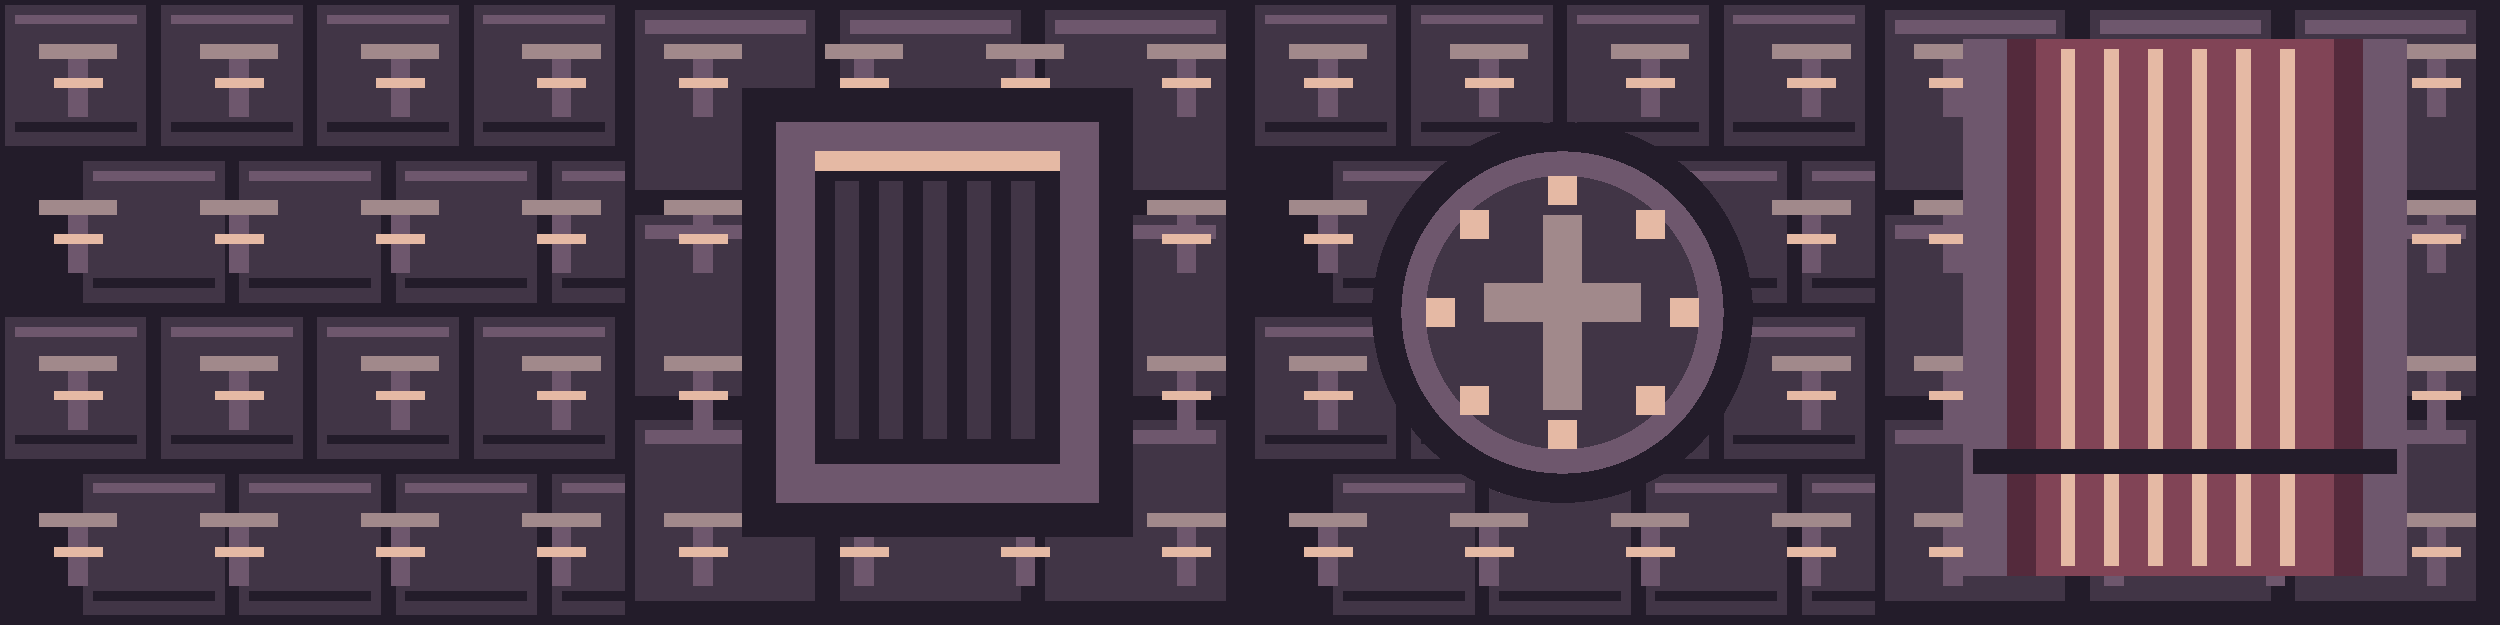
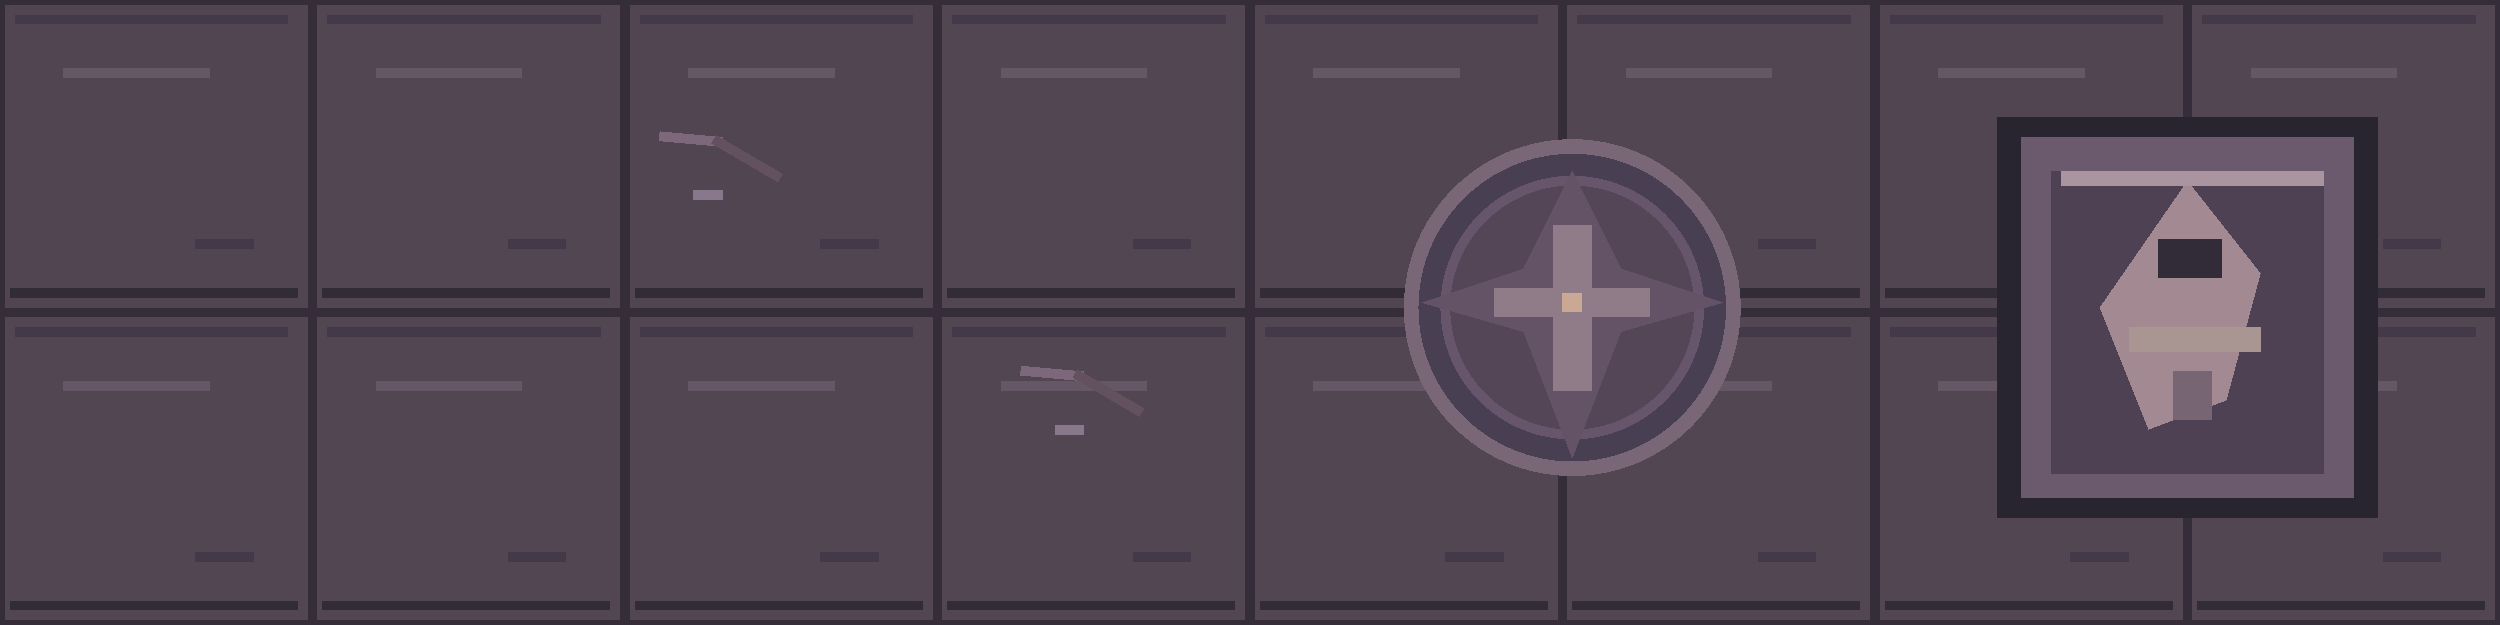
<svg xmlns="http://www.w3.org/2000/svg" width="512" height="128" viewBox="0 0 512 128" shape-rendering="crispEdges">
  <g transform="translate(0,0)">
-     <rect x="0" y="0" width="128" height="128" fill="#231c2a" />
-     <rect x="1" y="1" width="29" height="29" fill="#413546" />
-     <rect x="3" y="3" width="25" height="2" fill="#6e576d" />
-     <rect x="3" y="25" width="25" height="2" fill="#231c2a" />
-     <rect x="33" y="1" width="29" height="29" fill="#413546" />
-     <rect x="35" y="3" width="25" height="2" fill="#6e576d" />
-     <rect x="35" y="25" width="25" height="2" fill="#231c2a" />
-     <rect x="65" y="1" width="29" height="29" fill="#413546" />
-     <rect x="67" y="3" width="25" height="2" fill="#6e576d" />
-     <rect x="67" y="25" width="25" height="2" fill="#231c2a" />
-     <rect x="97" y="1" width="29" height="29" fill="#413546" />
-     <rect x="99" y="3" width="25" height="2" fill="#6e576d" />
-     <rect x="99" y="25" width="25" height="2" fill="#231c2a" />
-     <rect x="17" y="33" width="29" height="29" fill="#413546" />
-     <rect x="19" y="35" width="25" height="2" fill="#6e576d" />
-     <rect x="19" y="57" width="25" height="2" fill="#231c2a" />
-     <rect x="49" y="33" width="29" height="29" fill="#413546" />
-     <rect x="51" y="35" width="25" height="2" fill="#6e576d" />
-     <rect x="51" y="57" width="25" height="2" fill="#231c2a" />
-     <rect x="81" y="33" width="29" height="29" fill="#413546" />
-     <rect x="83" y="35" width="25" height="2" fill="#6e576d" />
-     <rect x="83" y="57" width="25" height="2" fill="#231c2a" />
-     <rect x="113" y="33" width="29" height="29" fill="#413546" />
-     <rect x="115" y="35" width="25" height="2" fill="#6e576d" />
-     <rect x="115" y="57" width="25" height="2" fill="#231c2a" />
-     <rect x="1" y="65" width="29" height="29" fill="#413546" />
-     <rect x="3" y="67" width="25" height="2" fill="#6e576d" />
-     <rect x="3" y="89" width="25" height="2" fill="#231c2a" />
-     <rect x="33" y="65" width="29" height="29" fill="#413546" />
-     <rect x="35" y="67" width="25" height="2" fill="#6e576d" />
-     <rect x="35" y="89" width="25" height="2" fill="#231c2a" />
-     <rect x="65" y="65" width="29" height="29" fill="#413546" />
-     <rect x="67" y="67" width="25" height="2" fill="#6e576d" />
-     <rect x="67" y="89" width="25" height="2" fill="#231c2a" />
-     <rect x="97" y="65" width="29" height="29" fill="#413546" />
-     <rect x="99" y="67" width="25" height="2" fill="#6e576d" />
-     <rect x="99" y="89" width="25" height="2" fill="#231c2a" />
-     <rect x="17" y="97" width="29" height="29" fill="#413546" />
-     <rect x="19" y="99" width="25" height="2" fill="#6e576d" />
-     <rect x="19" y="121" width="25" height="2" fill="#231c2a" />
-     <rect x="49" y="97" width="29" height="29" fill="#413546" />
-     <rect x="51" y="99" width="25" height="2" fill="#6e576d" />
-     <rect x="51" y="121" width="25" height="2" fill="#231c2a" />
-     <rect x="81" y="97" width="29" height="29" fill="#413546" />
-     <rect x="83" y="99" width="25" height="2" fill="#6e576d" />
-     <rect x="83" y="121" width="25" height="2" fill="#231c2a" />
-     <rect x="113" y="97" width="29" height="29" fill="#413546" />
-     <rect x="115" y="99" width="25" height="2" fill="#6e576d" />
-     <rect x="115" y="121" width="25" height="2" fill="#231c2a" />
-     <rect x="8" y="9" width="16" height="3" fill="#a1898b" />
-     <rect x="14" y="12" width="4" height="12" fill="#6e576d" />
-     <rect x="11" y="16" width="10" height="2" fill="#e5b9a4" />
-     <rect x="41" y="9" width="16" height="3" fill="#a1898b" />
-     <rect x="47" y="12" width="4" height="12" fill="#6e576d" />
-     <rect x="44" y="16" width="10" height="2" fill="#e5b9a4" />
-     <rect x="74" y="9" width="16" height="3" fill="#a1898b" />
-     <rect x="80" y="12" width="4" height="12" fill="#6e576d" />
-     <rect x="77" y="16" width="10" height="2" fill="#e5b9a4" />
-     <rect x="107" y="9" width="16" height="3" fill="#a1898b" />
-     <rect x="113" y="12" width="4" height="12" fill="#6e576d" />
-     <rect x="110" y="16" width="10" height="2" fill="#e5b9a4" />
-     <rect x="8" y="41" width="16" height="3" fill="#a1898b" />
-     <rect x="14" y="44" width="4" height="12" fill="#6e576d" />
-     <rect x="11" y="48" width="10" height="2" fill="#e5b9a4" />
-     <rect x="41" y="41" width="16" height="3" fill="#a1898b" />
-     <rect x="47" y="44" width="4" height="12" fill="#6e576d" />
-     <rect x="44" y="48" width="10" height="2" fill="#e5b9a4" />
-     <rect x="74" y="41" width="16" height="3" fill="#a1898b" />
-     <rect x="80" y="44" width="4" height="12" fill="#6e576d" />
-     <rect x="77" y="48" width="10" height="2" fill="#e5b9a4" />
-     <rect x="107" y="41" width="16" height="3" fill="#a1898b" />
-     <rect x="113" y="44" width="4" height="12" fill="#6e576d" />
-     <rect x="110" y="48" width="10" height="2" fill="#e5b9a4" />
-     <rect x="8" y="73" width="16" height="3" fill="#a1898b" />
-     <rect x="14" y="76" width="4" height="12" fill="#6e576d" />
-     <rect x="11" y="80" width="10" height="2" fill="#e5b9a4" />
-     <rect x="41" y="73" width="16" height="3" fill="#a1898b" />
-     <rect x="47" y="76" width="4" height="12" fill="#6e576d" />
-     <rect x="44" y="80" width="10" height="2" fill="#e5b9a4" />
-     <rect x="74" y="73" width="16" height="3" fill="#a1898b" />
-     <rect x="80" y="76" width="4" height="12" fill="#6e576d" />
-     <rect x="77" y="80" width="10" height="2" fill="#e5b9a4" />
-     <rect x="107" y="73" width="16" height="3" fill="#a1898b" />
-     <rect x="113" y="76" width="4" height="12" fill="#6e576d" />
-     <rect x="110" y="80" width="10" height="2" fill="#e5b9a4" />
-     <rect x="8" y="105" width="16" height="3" fill="#a1898b" />
-     <rect x="14" y="108" width="4" height="12" fill="#6e576d" />
-     <rect x="11" y="112" width="10" height="2" fill="#e5b9a4" />
-     <rect x="41" y="105" width="16" height="3" fill="#a1898b" />
-     <rect x="47" y="108" width="4" height="12" fill="#6e576d" />
-     <rect x="44" y="112" width="10" height="2" fill="#e5b9a4" />
-     <rect x="74" y="105" width="16" height="3" fill="#a1898b" />
-     <rect x="80" y="108" width="4" height="12" fill="#6e576d" />
-     <rect x="77" y="112" width="10" height="2" fill="#e5b9a4" />
-     <rect x="107" y="105" width="16" height="3" fill="#a1898b" />
-     <rect x="113" y="108" width="4" height="12" fill="#6e576d" />
-     <rect x="110" y="112" width="10" height="2" fill="#e5b9a4" />
+     <rect x="0" y="0" width="128" height="128" fill="#352d3a" />
+     <rect x="1" y="1" width="62" height="62" fill="#514552" />
+     <rect x="3" y="3" width="56" height="2" fill="#443948" />
+     <rect x="2" y="59" width="59" height="2" fill="#322b38" />
+     <rect x="13" y="14" width="30" height="2" fill="#665766" />
+     <rect x="40" y="49" width="12" height="2" fill="#443948" />
+     <rect x="65" y="1" width="62" height="62" fill="#514652" />
+     <rect x="67" y="3" width="56" height="2" fill="#443948" />
+     <rect x="66" y="59" width="59" height="2" fill="#322b38" />
+     <rect x="77" y="14" width="30" height="2" fill="#665766" />
+     <rect x="104" y="49" width="12" height="2" fill="#443948" />
+     <rect x="1" y="65" width="62" height="62" fill="#514652" />
+     <rect x="3" y="67" width="56" height="2" fill="#443948" />
+     <rect x="2" y="123" width="59" height="2" fill="#322b38" />
+     <rect x="13" y="78" width="30" height="2" fill="#665766" />
+     <rect x="40" y="113" width="12" height="2" fill="#443948" />
+     <rect x="65" y="65" width="62" height="62" fill="#514652" />
+     <rect x="67" y="67" width="56" height="2" fill="#443948" />
+     <rect x="66" y="123" width="59" height="2" fill="#322b38" />
+     <rect x="77" y="78" width="30" height="2" fill="#665766" />
+     <rect x="104" y="113" width="12" height="2" fill="#443948" />
  </g>
  <g transform="translate(128,0)">
-     <rect x="0" y="0" width="128" height="128" fill="#231c2a" />
-     <rect x="2" y="2" width="37" height="37" fill="#413546" />
-     <rect x="4" y="4" width="33" height="3" fill="#6e576d" />
-     <rect x="44" y="2" width="37" height="37" fill="#413546" />
-     <rect x="46" y="4" width="33" height="3" fill="#6e576d" />
-     <rect x="86" y="2" width="37" height="37" fill="#413546" />
-     <rect x="88" y="4" width="33" height="3" fill="#6e576d" />
-     <rect x="128" y="2" width="37" height="37" fill="#413546" />
-     <rect x="130" y="4" width="33" height="3" fill="#6e576d" />
-     <rect x="2" y="44" width="37" height="37" fill="#413546" />
-     <rect x="4" y="46" width="33" height="3" fill="#6e576d" />
-     <rect x="44" y="44" width="37" height="37" fill="#413546" />
-     <rect x="46" y="46" width="33" height="3" fill="#6e576d" />
-     <rect x="86" y="44" width="37" height="37" fill="#413546" />
-     <rect x="88" y="46" width="33" height="3" fill="#6e576d" />
-     <rect x="128" y="44" width="37" height="37" fill="#413546" />
-     <rect x="130" y="46" width="33" height="3" fill="#6e576d" />
-     <rect x="2" y="86" width="37" height="37" fill="#413546" />
-     <rect x="4" y="88" width="33" height="3" fill="#6e576d" />
-     <rect x="44" y="86" width="37" height="37" fill="#413546" />
-     <rect x="46" y="88" width="33" height="3" fill="#6e576d" />
-     <rect x="86" y="86" width="37" height="37" fill="#413546" />
-     <rect x="88" y="88" width="33" height="3" fill="#6e576d" />
-     <rect x="128" y="86" width="37" height="37" fill="#413546" />
-     <rect x="130" y="88" width="33" height="3" fill="#6e576d" />
-     <rect x="2" y="128" width="37" height="37" fill="#413546" />
-     <rect x="4" y="130" width="33" height="3" fill="#6e576d" />
-     <rect x="44" y="128" width="37" height="37" fill="#413546" />
-     <rect x="46" y="130" width="33" height="3" fill="#6e576d" />
-     <rect x="86" y="128" width="37" height="37" fill="#413546" />
-     <rect x="88" y="130" width="33" height="3" fill="#6e576d" />
-     <rect x="128" y="128" width="37" height="37" fill="#413546" />
-     <rect x="130" y="130" width="33" height="3" fill="#6e576d" />
-     <rect x="8" y="9" width="16" height="3" fill="#a1898b" />
-     <rect x="14" y="12" width="4" height="12" fill="#6e576d" />
-     <rect x="11" y="16" width="10" height="2" fill="#e5b9a4" />
-     <rect x="41" y="9" width="16" height="3" fill="#a1898b" />
-     <rect x="47" y="12" width="4" height="12" fill="#6e576d" />
-     <rect x="44" y="16" width="10" height="2" fill="#e5b9a4" />
-     <rect x="74" y="9" width="16" height="3" fill="#a1898b" />
-     <rect x="80" y="12" width="4" height="12" fill="#6e576d" />
-     <rect x="77" y="16" width="10" height="2" fill="#e5b9a4" />
-     <rect x="107" y="9" width="16" height="3" fill="#a1898b" />
-     <rect x="113" y="12" width="4" height="12" fill="#6e576d" />
-     <rect x="110" y="16" width="10" height="2" fill="#e5b9a4" />
-     <rect x="8" y="41" width="16" height="3" fill="#a1898b" />
-     <rect x="14" y="44" width="4" height="12" fill="#6e576d" />
-     <rect x="11" y="48" width="10" height="2" fill="#e5b9a4" />
-     <rect x="41" y="41" width="16" height="3" fill="#a1898b" />
-     <rect x="47" y="44" width="4" height="12" fill="#6e576d" />
-     <rect x="44" y="48" width="10" height="2" fill="#e5b9a4" />
-     <rect x="74" y="41" width="16" height="3" fill="#a1898b" />
-     <rect x="80" y="44" width="4" height="12" fill="#6e576d" />
-     <rect x="77" y="48" width="10" height="2" fill="#e5b9a4" />
-     <rect x="107" y="41" width="16" height="3" fill="#a1898b" />
-     <rect x="113" y="44" width="4" height="12" fill="#6e576d" />
-     <rect x="110" y="48" width="10" height="2" fill="#e5b9a4" />
-     <rect x="8" y="73" width="16" height="3" fill="#a1898b" />
-     <rect x="14" y="76" width="4" height="12" fill="#6e576d" />
-     <rect x="11" y="80" width="10" height="2" fill="#e5b9a4" />
-     <rect x="41" y="73" width="16" height="3" fill="#a1898b" />
-     <rect x="47" y="76" width="4" height="12" fill="#6e576d" />
-     <rect x="44" y="80" width="10" height="2" fill="#e5b9a4" />
-     <rect x="74" y="73" width="16" height="3" fill="#a1898b" />
-     <rect x="80" y="76" width="4" height="12" fill="#6e576d" />
-     <rect x="77" y="80" width="10" height="2" fill="#e5b9a4" />
-     <rect x="107" y="73" width="16" height="3" fill="#a1898b" />
-     <rect x="113" y="76" width="4" height="12" fill="#6e576d" />
-     <rect x="110" y="80" width="10" height="2" fill="#e5b9a4" />
-     <rect x="8" y="105" width="16" height="3" fill="#a1898b" />
-     <rect x="14" y="108" width="4" height="12" fill="#6e576d" />
-     <rect x="11" y="112" width="10" height="2" fill="#e5b9a4" />
-     <rect x="41" y="105" width="16" height="3" fill="#a1898b" />
-     <rect x="47" y="108" width="4" height="12" fill="#6e576d" />
-     <rect x="44" y="112" width="10" height="2" fill="#e5b9a4" />
-     <rect x="74" y="105" width="16" height="3" fill="#a1898b" />
-     <rect x="80" y="108" width="4" height="12" fill="#6e576d" />
-     <rect x="77" y="112" width="10" height="2" fill="#e5b9a4" />
-     <rect x="107" y="105" width="16" height="3" fill="#a1898b" />
-     <rect x="113" y="108" width="4" height="12" fill="#6e576d" />
-     <rect x="110" y="112" width="10" height="2" fill="#e5b9a4" />
-     <rect x="24" y="18" width="80" height="92" fill="#231c2a" />
-     <rect x="31" y="25" width="66" height="78" fill="#6e576d" />
-     <rect x="39" y="33" width="50" height="62" fill="#231c2a" />
-     <rect x="43" y="37" width="5" height="53" fill="#413546" />
-     <rect x="52" y="37" width="5" height="53" fill="#413546" />
-     <rect x="61" y="37" width="5" height="53" fill="#413546" />
-     <rect x="70" y="37" width="5" height="53" fill="#413546" />
-     <rect x="79" y="37" width="5" height="53" fill="#413546" />
-     <rect x="39" y="31" width="50" height="4" fill="#e5b9a4" />
+     <rect x="0" y="0" width="128" height="128" fill="#352d3a" />
+     <rect x="1" y="1" width="62" height="62" fill="#514552" />
+     <rect x="3" y="3" width="56" height="2" fill="#443948" />
+     <rect x="2" y="59" width="59" height="2" fill="#322b38" />
+     <rect x="13" y="14" width="30" height="2" fill="#665766" />
+     <rect x="40" y="49" width="12" height="2" fill="#443948" />
+     <rect x="65" y="1" width="62" height="62" fill="#514652" />
+     <rect x="67" y="3" width="56" height="2" fill="#443948" />
+     <rect x="66" y="59" width="59" height="2" fill="#322b38" />
+     <rect x="77" y="14" width="30" height="2" fill="#665766" />
+     <rect x="104" y="49" width="12" height="2" fill="#443948" />
+     <rect x="1" y="65" width="62" height="62" fill="#514652" />
+     <rect x="3" y="67" width="56" height="2" fill="#443948" />
+     <rect x="2" y="123" width="59" height="2" fill="#322b38" />
+     <rect x="13" y="78" width="30" height="2" fill="#665766" />
+     <rect x="40" y="113" width="12" height="2" fill="#443948" />
+     <rect x="65" y="65" width="62" height="62" fill="#514652" />
+     <rect x="67" y="67" width="56" height="2" fill="#443948" />
+     <rect x="66" y="123" width="59" height="2" fill="#322b38" />
+     <rect x="77" y="78" width="30" height="2" fill="#665766" />
+     <rect x="104" y="113" width="12" height="2" fill="#443948" />
+     <path d="M8 28L19 29" stroke="#7c677b" stroke-width="2" fill="none" stroke-linecap="square" />
+     <path d="M19 29L31 36" stroke="#635160" stroke-width="2" fill="none" stroke-linecap="square" />
+     <rect x="14" y="39" width="6" height="2" fill="#89778b" />
+     <path d="M82 76L93 77" stroke="#7c677b" stroke-width="2" fill="none" stroke-linecap="square" />
+     <path d="M93 77L105 84" stroke="#635160" stroke-width="2" fill="none" stroke-linecap="square" />
+     <rect x="88" y="87" width="6" height="2" fill="#89778b" />
  </g>
  <g transform="translate(256,0)">
-     <rect x="0" y="0" width="128" height="128" fill="#231c2a" />
-     <rect x="1" y="1" width="29" height="29" fill="#413546" />
-     <rect x="3" y="3" width="25" height="2" fill="#6e576d" />
-     <rect x="3" y="25" width="25" height="2" fill="#231c2a" />
-     <rect x="33" y="1" width="29" height="29" fill="#413546" />
-     <rect x="35" y="3" width="25" height="2" fill="#6e576d" />
-     <rect x="35" y="25" width="25" height="2" fill="#231c2a" />
-     <rect x="65" y="1" width="29" height="29" fill="#413546" />
-     <rect x="67" y="3" width="25" height="2" fill="#6e576d" />
-     <rect x="67" y="25" width="25" height="2" fill="#231c2a" />
-     <rect x="97" y="1" width="29" height="29" fill="#413546" />
-     <rect x="99" y="3" width="25" height="2" fill="#6e576d" />
-     <rect x="99" y="25" width="25" height="2" fill="#231c2a" />
-     <rect x="17" y="33" width="29" height="29" fill="#413546" />
-     <rect x="19" y="35" width="25" height="2" fill="#6e576d" />
-     <rect x="19" y="57" width="25" height="2" fill="#231c2a" />
-     <rect x="49" y="33" width="29" height="29" fill="#413546" />
-     <rect x="51" y="35" width="25" height="2" fill="#6e576d" />
-     <rect x="51" y="57" width="25" height="2" fill="#231c2a" />
-     <rect x="81" y="33" width="29" height="29" fill="#413546" />
-     <rect x="83" y="35" width="25" height="2" fill="#6e576d" />
-     <rect x="83" y="57" width="25" height="2" fill="#231c2a" />
-     <rect x="113" y="33" width="29" height="29" fill="#413546" />
-     <rect x="115" y="35" width="25" height="2" fill="#6e576d" />
-     <rect x="115" y="57" width="25" height="2" fill="#231c2a" />
-     <rect x="1" y="65" width="29" height="29" fill="#413546" />
-     <rect x="3" y="67" width="25" height="2" fill="#6e576d" />
-     <rect x="3" y="89" width="25" height="2" fill="#231c2a" />
-     <rect x="33" y="65" width="29" height="29" fill="#413546" />
-     <rect x="35" y="67" width="25" height="2" fill="#6e576d" />
-     <rect x="35" y="89" width="25" height="2" fill="#231c2a" />
-     <rect x="65" y="65" width="29" height="29" fill="#413546" />
-     <rect x="67" y="67" width="25" height="2" fill="#6e576d" />
-     <rect x="67" y="89" width="25" height="2" fill="#231c2a" />
-     <rect x="97" y="65" width="29" height="29" fill="#413546" />
-     <rect x="99" y="67" width="25" height="2" fill="#6e576d" />
-     <rect x="99" y="89" width="25" height="2" fill="#231c2a" />
-     <rect x="17" y="97" width="29" height="29" fill="#413546" />
-     <rect x="19" y="99" width="25" height="2" fill="#6e576d" />
-     <rect x="19" y="121" width="25" height="2" fill="#231c2a" />
-     <rect x="49" y="97" width="29" height="29" fill="#413546" />
-     <rect x="51" y="99" width="25" height="2" fill="#6e576d" />
-     <rect x="51" y="121" width="25" height="2" fill="#231c2a" />
-     <rect x="81" y="97" width="29" height="29" fill="#413546" />
-     <rect x="83" y="99" width="25" height="2" fill="#6e576d" />
-     <rect x="83" y="121" width="25" height="2" fill="#231c2a" />
-     <rect x="113" y="97" width="29" height="29" fill="#413546" />
-     <rect x="115" y="99" width="25" height="2" fill="#6e576d" />
-     <rect x="115" y="121" width="25" height="2" fill="#231c2a" />
-     <rect x="8" y="9" width="16" height="3" fill="#a1898b" />
-     <rect x="14" y="12" width="4" height="12" fill="#6e576d" />
-     <rect x="11" y="16" width="10" height="2" fill="#e5b9a4" />
-     <rect x="41" y="9" width="16" height="3" fill="#a1898b" />
-     <rect x="47" y="12" width="4" height="12" fill="#6e576d" />
-     <rect x="44" y="16" width="10" height="2" fill="#e5b9a4" />
-     <rect x="74" y="9" width="16" height="3" fill="#a1898b" />
-     <rect x="80" y="12" width="4" height="12" fill="#6e576d" />
-     <rect x="77" y="16" width="10" height="2" fill="#e5b9a4" />
-     <rect x="107" y="9" width="16" height="3" fill="#a1898b" />
-     <rect x="113" y="12" width="4" height="12" fill="#6e576d" />
-     <rect x="110" y="16" width="10" height="2" fill="#e5b9a4" />
-     <rect x="8" y="41" width="16" height="3" fill="#a1898b" />
-     <rect x="14" y="44" width="4" height="12" fill="#6e576d" />
-     <rect x="11" y="48" width="10" height="2" fill="#e5b9a4" />
-     <rect x="41" y="41" width="16" height="3" fill="#a1898b" />
-     <rect x="47" y="44" width="4" height="12" fill="#6e576d" />
-     <rect x="44" y="48" width="10" height="2" fill="#e5b9a4" />
-     <rect x="74" y="41" width="16" height="3" fill="#a1898b" />
-     <rect x="80" y="44" width="4" height="12" fill="#6e576d" />
-     <rect x="77" y="48" width="10" height="2" fill="#e5b9a4" />
-     <rect x="107" y="41" width="16" height="3" fill="#a1898b" />
-     <rect x="113" y="44" width="4" height="12" fill="#6e576d" />
-     <rect x="110" y="48" width="10" height="2" fill="#e5b9a4" />
-     <rect x="8" y="73" width="16" height="3" fill="#a1898b" />
-     <rect x="14" y="76" width="4" height="12" fill="#6e576d" />
-     <rect x="11" y="80" width="10" height="2" fill="#e5b9a4" />
-     <rect x="41" y="73" width="16" height="3" fill="#a1898b" />
-     <rect x="47" y="76" width="4" height="12" fill="#6e576d" />
-     <rect x="44" y="80" width="10" height="2" fill="#e5b9a4" />
-     <rect x="74" y="73" width="16" height="3" fill="#a1898b" />
-     <rect x="80" y="76" width="4" height="12" fill="#6e576d" />
-     <rect x="77" y="80" width="10" height="2" fill="#e5b9a4" />
-     <rect x="107" y="73" width="16" height="3" fill="#a1898b" />
-     <rect x="113" y="76" width="4" height="12" fill="#6e576d" />
-     <rect x="110" y="80" width="10" height="2" fill="#e5b9a4" />
-     <rect x="8" y="105" width="16" height="3" fill="#a1898b" />
-     <rect x="14" y="108" width="4" height="12" fill="#6e576d" />
-     <rect x="11" y="112" width="10" height="2" fill="#e5b9a4" />
-     <rect x="41" y="105" width="16" height="3" fill="#a1898b" />
-     <rect x="47" y="108" width="4" height="12" fill="#6e576d" />
-     <rect x="44" y="112" width="10" height="2" fill="#e5b9a4" />
-     <rect x="74" y="105" width="16" height="3" fill="#a1898b" />
-     <rect x="80" y="108" width="4" height="12" fill="#6e576d" />
-     <rect x="77" y="112" width="10" height="2" fill="#e5b9a4" />
-     <rect x="107" y="105" width="16" height="3" fill="#a1898b" />
-     <rect x="113" y="108" width="4" height="12" fill="#6e576d" />
-     <rect x="110" y="112" width="10" height="2" fill="#e5b9a4" />
-     <circle cx="64" cy="64" r="39" fill="#231c2a" />
-     <circle cx="64" cy="64" r="33" fill="#6e576d" />
-     <circle cx="64" cy="64" r="28" fill="#413546" />
-     <rect x="86" y="61" width="6" height="6" fill="#e5b9a4" />
-     <rect x="79" y="79" width="6" height="6" fill="#e5b9a4" />
-     <rect x="61" y="86" width="6" height="6" fill="#e5b9a4" />
-     <rect x="43" y="79" width="6" height="6" fill="#e5b9a4" />
-     <rect x="36" y="61" width="6" height="6" fill="#e5b9a4" />
-     <rect x="43" y="43" width="6" height="6" fill="#e5b9a4" />
-     <rect x="61" y="36" width="6" height="6" fill="#e5b9a4" />
-     <rect x="79" y="43" width="6" height="6" fill="#e5b9a4" />
-     <rect x="60" y="44" width="8" height="40" fill="#a1898b" />
-     <rect x="48" y="58" width="32" height="8" fill="#a1898b" />
+     <rect x="0" y="0" width="128" height="128" fill="#352d3a" />
+     <rect x="1" y="1" width="62" height="62" fill="#514552" />
+     <rect x="3" y="3" width="56" height="2" fill="#443948" />
+     <rect x="2" y="59" width="59" height="2" fill="#322b38" />
+     <rect x="13" y="14" width="30" height="2" fill="#665766" />
+     <rect x="40" y="49" width="12" height="2" fill="#443948" />
+     <rect x="65" y="1" width="62" height="62" fill="#514652" />
+     <rect x="67" y="3" width="56" height="2" fill="#443948" />
+     <rect x="66" y="59" width="59" height="2" fill="#322b38" />
+     <rect x="77" y="14" width="30" height="2" fill="#665766" />
+     <rect x="104" y="49" width="12" height="2" fill="#443948" />
+     <rect x="1" y="65" width="62" height="62" fill="#514652" />
+     <rect x="3" y="67" width="56" height="2" fill="#443948" />
+     <rect x="2" y="123" width="59" height="2" fill="#322b38" />
+     <rect x="13" y="78" width="30" height="2" fill="#665766" />
+     <rect x="40" y="113" width="12" height="2" fill="#443948" />
+     <rect x="65" y="65" width="62" height="62" fill="#514652" />
+     <rect x="67" y="67" width="56" height="2" fill="#443948" />
+     <rect x="66" y="123" width="59" height="2" fill="#322b38" />
+     <rect x="77" y="78" width="30" height="2" fill="#665766" />
+     <rect x="104" y="113" width="12" height="2" fill="#443948" />
+     <circle cx="66" cy="63" r="33" fill="#484052" stroke="#796778" stroke-width="3" />
+     <circle cx="66" cy="63" r="26" fill="#554657" stroke="#67556b" stroke-width="2" />
+     <polygon points="66,35 76,55 97,62 76,68 66,94 56,68 35,62 56,55" fill="#645367" />
+     <rect x="62" y="46" width="8" height="34" fill="#907c88" />
+     <rect x="50" y="59" width="32" height="6" fill="#907c88" />
+     <rect x="64" y="60" width="4" height="4" fill="#c9a993" />
  </g>
  <g transform="translate(384,0)">
-     <rect x="0" y="0" width="128" height="128" fill="#231c2a" />
-     <rect x="2" y="2" width="37" height="37" fill="#413546" />
-     <rect x="4" y="4" width="33" height="3" fill="#6e576d" />
-     <rect x="44" y="2" width="37" height="37" fill="#413546" />
-     <rect x="46" y="4" width="33" height="3" fill="#6e576d" />
-     <rect x="86" y="2" width="37" height="37" fill="#413546" />
-     <rect x="88" y="4" width="33" height="3" fill="#6e576d" />
-     <rect x="128" y="2" width="37" height="37" fill="#413546" />
-     <rect x="130" y="4" width="33" height="3" fill="#6e576d" />
-     <rect x="2" y="44" width="37" height="37" fill="#413546" />
-     <rect x="4" y="46" width="33" height="3" fill="#6e576d" />
-     <rect x="44" y="44" width="37" height="37" fill="#413546" />
-     <rect x="46" y="46" width="33" height="3" fill="#6e576d" />
-     <rect x="86" y="44" width="37" height="37" fill="#413546" />
-     <rect x="88" y="46" width="33" height="3" fill="#6e576d" />
-     <rect x="128" y="44" width="37" height="37" fill="#413546" />
-     <rect x="130" y="46" width="33" height="3" fill="#6e576d" />
-     <rect x="2" y="86" width="37" height="37" fill="#413546" />
-     <rect x="4" y="88" width="33" height="3" fill="#6e576d" />
-     <rect x="44" y="86" width="37" height="37" fill="#413546" />
-     <rect x="46" y="88" width="33" height="3" fill="#6e576d" />
-     <rect x="86" y="86" width="37" height="37" fill="#413546" />
-     <rect x="88" y="88" width="33" height="3" fill="#6e576d" />
-     <rect x="128" y="86" width="37" height="37" fill="#413546" />
-     <rect x="130" y="88" width="33" height="3" fill="#6e576d" />
-     <rect x="2" y="128" width="37" height="37" fill="#413546" />
-     <rect x="4" y="130" width="33" height="3" fill="#6e576d" />
-     <rect x="44" y="128" width="37" height="37" fill="#413546" />
-     <rect x="46" y="130" width="33" height="3" fill="#6e576d" />
-     <rect x="86" y="128" width="37" height="37" fill="#413546" />
-     <rect x="88" y="130" width="33" height="3" fill="#6e576d" />
-     <rect x="128" y="128" width="37" height="37" fill="#413546" />
-     <rect x="130" y="130" width="33" height="3" fill="#6e576d" />
-     <rect x="8" y="9" width="16" height="3" fill="#a1898b" />
-     <rect x="14" y="12" width="4" height="12" fill="#6e576d" />
-     <rect x="11" y="16" width="10" height="2" fill="#e5b9a4" />
-     <rect x="41" y="9" width="16" height="3" fill="#a1898b" />
-     <rect x="47" y="12" width="4" height="12" fill="#6e576d" />
-     <rect x="44" y="16" width="10" height="2" fill="#e5b9a4" />
-     <rect x="74" y="9" width="16" height="3" fill="#a1898b" />
-     <rect x="80" y="12" width="4" height="12" fill="#6e576d" />
-     <rect x="77" y="16" width="10" height="2" fill="#e5b9a4" />
-     <rect x="107" y="9" width="16" height="3" fill="#a1898b" />
-     <rect x="113" y="12" width="4" height="12" fill="#6e576d" />
-     <rect x="110" y="16" width="10" height="2" fill="#e5b9a4" />
-     <rect x="8" y="41" width="16" height="3" fill="#a1898b" />
-     <rect x="14" y="44" width="4" height="12" fill="#6e576d" />
-     <rect x="11" y="48" width="10" height="2" fill="#e5b9a4" />
-     <rect x="41" y="41" width="16" height="3" fill="#a1898b" />
-     <rect x="47" y="44" width="4" height="12" fill="#6e576d" />
-     <rect x="44" y="48" width="10" height="2" fill="#e5b9a4" />
-     <rect x="74" y="41" width="16" height="3" fill="#a1898b" />
-     <rect x="80" y="44" width="4" height="12" fill="#6e576d" />
-     <rect x="77" y="48" width="10" height="2" fill="#e5b9a4" />
-     <rect x="107" y="41" width="16" height="3" fill="#a1898b" />
-     <rect x="113" y="44" width="4" height="12" fill="#6e576d" />
-     <rect x="110" y="48" width="10" height="2" fill="#e5b9a4" />
-     <rect x="8" y="73" width="16" height="3" fill="#a1898b" />
-     <rect x="14" y="76" width="4" height="12" fill="#6e576d" />
-     <rect x="11" y="80" width="10" height="2" fill="#e5b9a4" />
-     <rect x="41" y="73" width="16" height="3" fill="#a1898b" />
-     <rect x="47" y="76" width="4" height="12" fill="#6e576d" />
-     <rect x="44" y="80" width="10" height="2" fill="#e5b9a4" />
-     <rect x="74" y="73" width="16" height="3" fill="#a1898b" />
-     <rect x="80" y="76" width="4" height="12" fill="#6e576d" />
-     <rect x="77" y="80" width="10" height="2" fill="#e5b9a4" />
-     <rect x="107" y="73" width="16" height="3" fill="#a1898b" />
-     <rect x="113" y="76" width="4" height="12" fill="#6e576d" />
-     <rect x="110" y="80" width="10" height="2" fill="#e5b9a4" />
-     <rect x="8" y="105" width="16" height="3" fill="#a1898b" />
-     <rect x="14" y="108" width="4" height="12" fill="#6e576d" />
-     <rect x="11" y="112" width="10" height="2" fill="#e5b9a4" />
-     <rect x="41" y="105" width="16" height="3" fill="#a1898b" />
-     <rect x="47" y="108" width="4" height="12" fill="#6e576d" />
-     <rect x="44" y="112" width="10" height="2" fill="#e5b9a4" />
-     <rect x="74" y="105" width="16" height="3" fill="#a1898b" />
-     <rect x="80" y="108" width="4" height="12" fill="#6e576d" />
-     <rect x="77" y="112" width="10" height="2" fill="#e5b9a4" />
-     <rect x="107" y="105" width="16" height="3" fill="#a1898b" />
-     <rect x="113" y="108" width="4" height="12" fill="#6e576d" />
-     <rect x="110" y="112" width="10" height="2" fill="#e5b9a4" />
-     <rect x="18" y="8" width="91" height="110" fill="#6e576d" />
-     <rect x="27" y="8" width="73" height="110" fill="#542a3c" />
-     <rect x="33" y="8" width="61" height="110" fill="#814456" />
-     <rect x="38" y="10" width="3" height="106" fill="#e5b9a4" />
-     <rect x="47" y="10" width="3" height="106" fill="#e5b9a4" />
-     <rect x="56" y="10" width="3" height="106" fill="#e5b9a4" />
-     <rect x="65" y="10" width="3" height="106" fill="#e5b9a4" />
-     <rect x="74" y="10" width="3" height="106" fill="#e5b9a4" />
-     <rect x="83" y="10" width="3" height="106" fill="#e5b9a4" />
-     <rect x="20" y="92" width="87" height="5" fill="#231c2a" />
+     <rect x="0" y="0" width="128" height="128" fill="#352d3a" />
+     <rect x="1" y="1" width="62" height="62" fill="#514552" />
+     <rect x="3" y="3" width="56" height="2" fill="#443948" />
+     <rect x="2" y="59" width="59" height="2" fill="#322b38" />
+     <rect x="13" y="14" width="30" height="2" fill="#665766" />
+     <rect x="40" y="49" width="12" height="2" fill="#443948" />
+     <rect x="65" y="1" width="62" height="62" fill="#514652" />
+     <rect x="67" y="3" width="56" height="2" fill="#443948" />
+     <rect x="66" y="59" width="59" height="2" fill="#322b38" />
+     <rect x="77" y="14" width="30" height="2" fill="#665766" />
+     <rect x="104" y="49" width="12" height="2" fill="#443948" />
+     <rect x="1" y="65" width="62" height="62" fill="#514652" />
+     <rect x="3" y="67" width="56" height="2" fill="#443948" />
+     <rect x="2" y="123" width="59" height="2" fill="#322b38" />
+     <rect x="13" y="78" width="30" height="2" fill="#665766" />
+     <rect x="40" y="113" width="12" height="2" fill="#443948" />
+     <rect x="65" y="65" width="62" height="62" fill="#514652" />
+     <rect x="67" y="67" width="56" height="2" fill="#443948" />
+     <rect x="66" y="123" width="59" height="2" fill="#322b38" />
+     <rect x="77" y="78" width="30" height="2" fill="#665766" />
+     <rect x="104" y="113" width="12" height="2" fill="#443948" />
+     <rect x="25" y="24" width="78" height="82" fill="#292530" />
+     <rect x="30" y="28" width="68" height="74" fill="#6b5a6e" />
+     <rect x="36" y="35" width="56" height="62" fill="#4e4154" />
+     <polygon points="64,37 79,56 72,82 56,88 46,63" fill="#a38991" />
+     <rect x="58" y="49" width="13" height="8" fill="#322c38" />
+     <rect x="52" y="67" width="27" height="5" fill="#a99591" />
+     <rect x="61" y="76" width="8" height="10" fill="#786573" />
+     <rect x="38" y="35" width="54" height="3" fill="#aa949f" />
  </g>
</svg>
